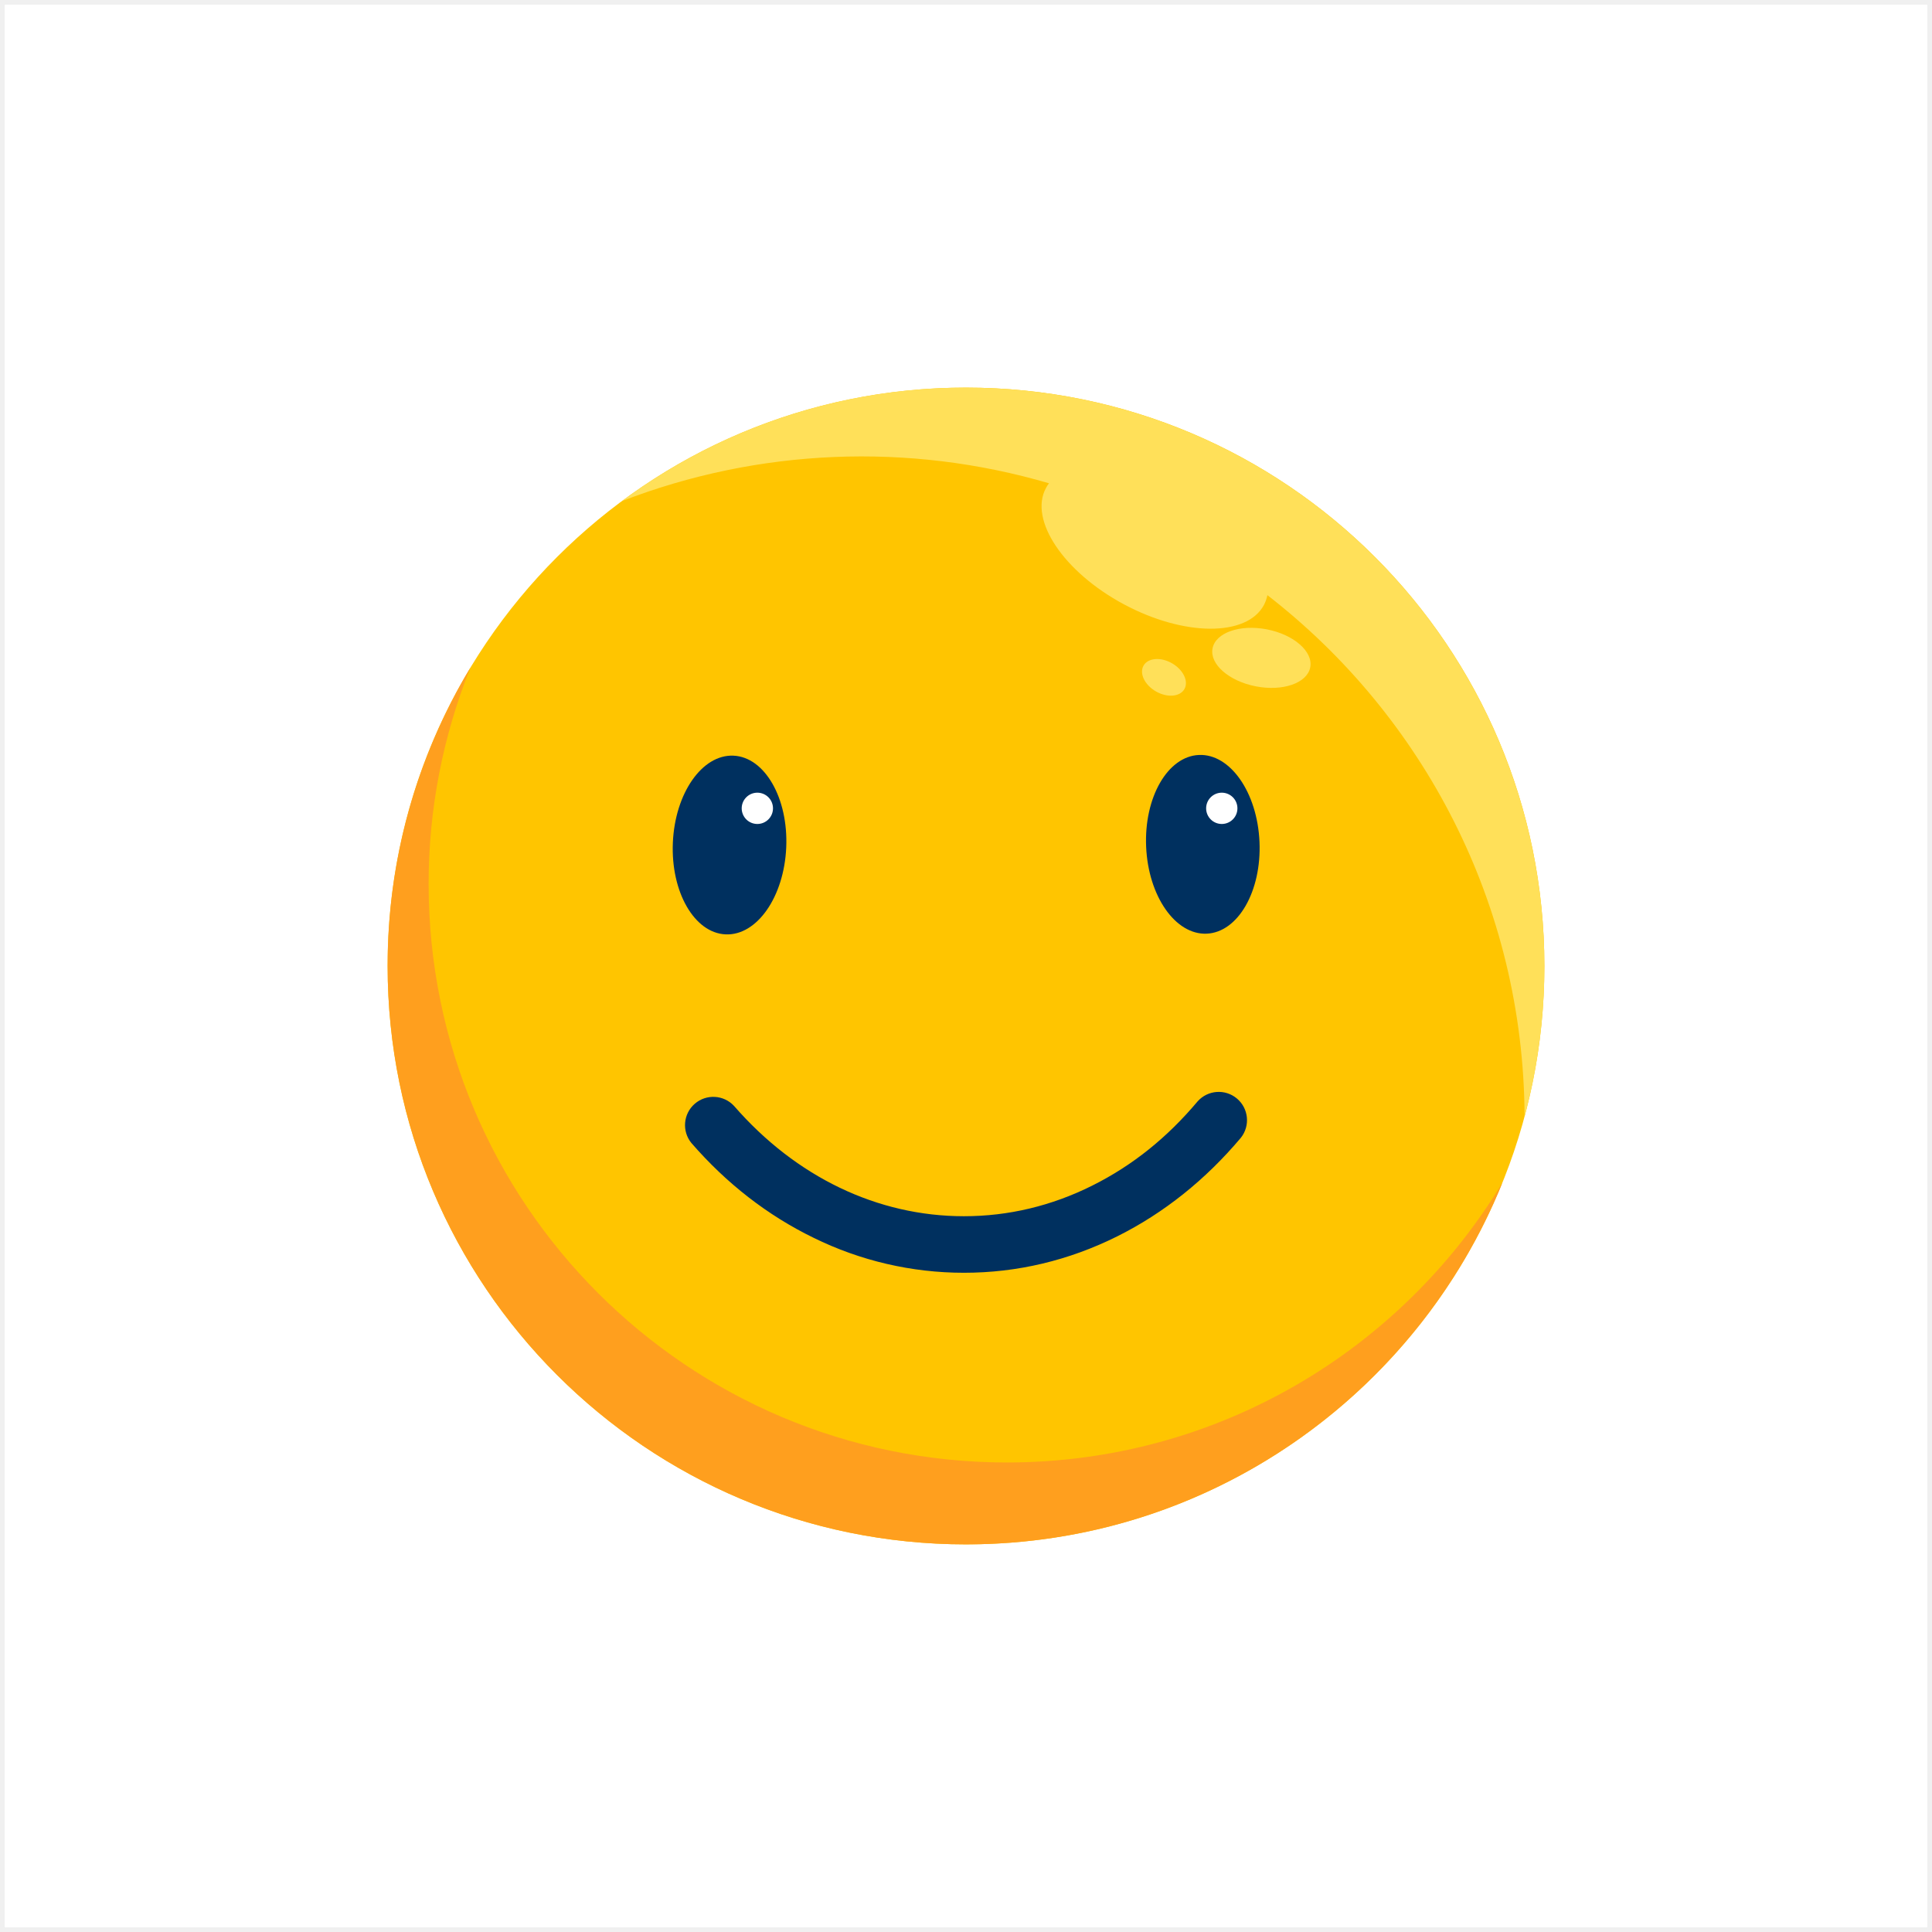
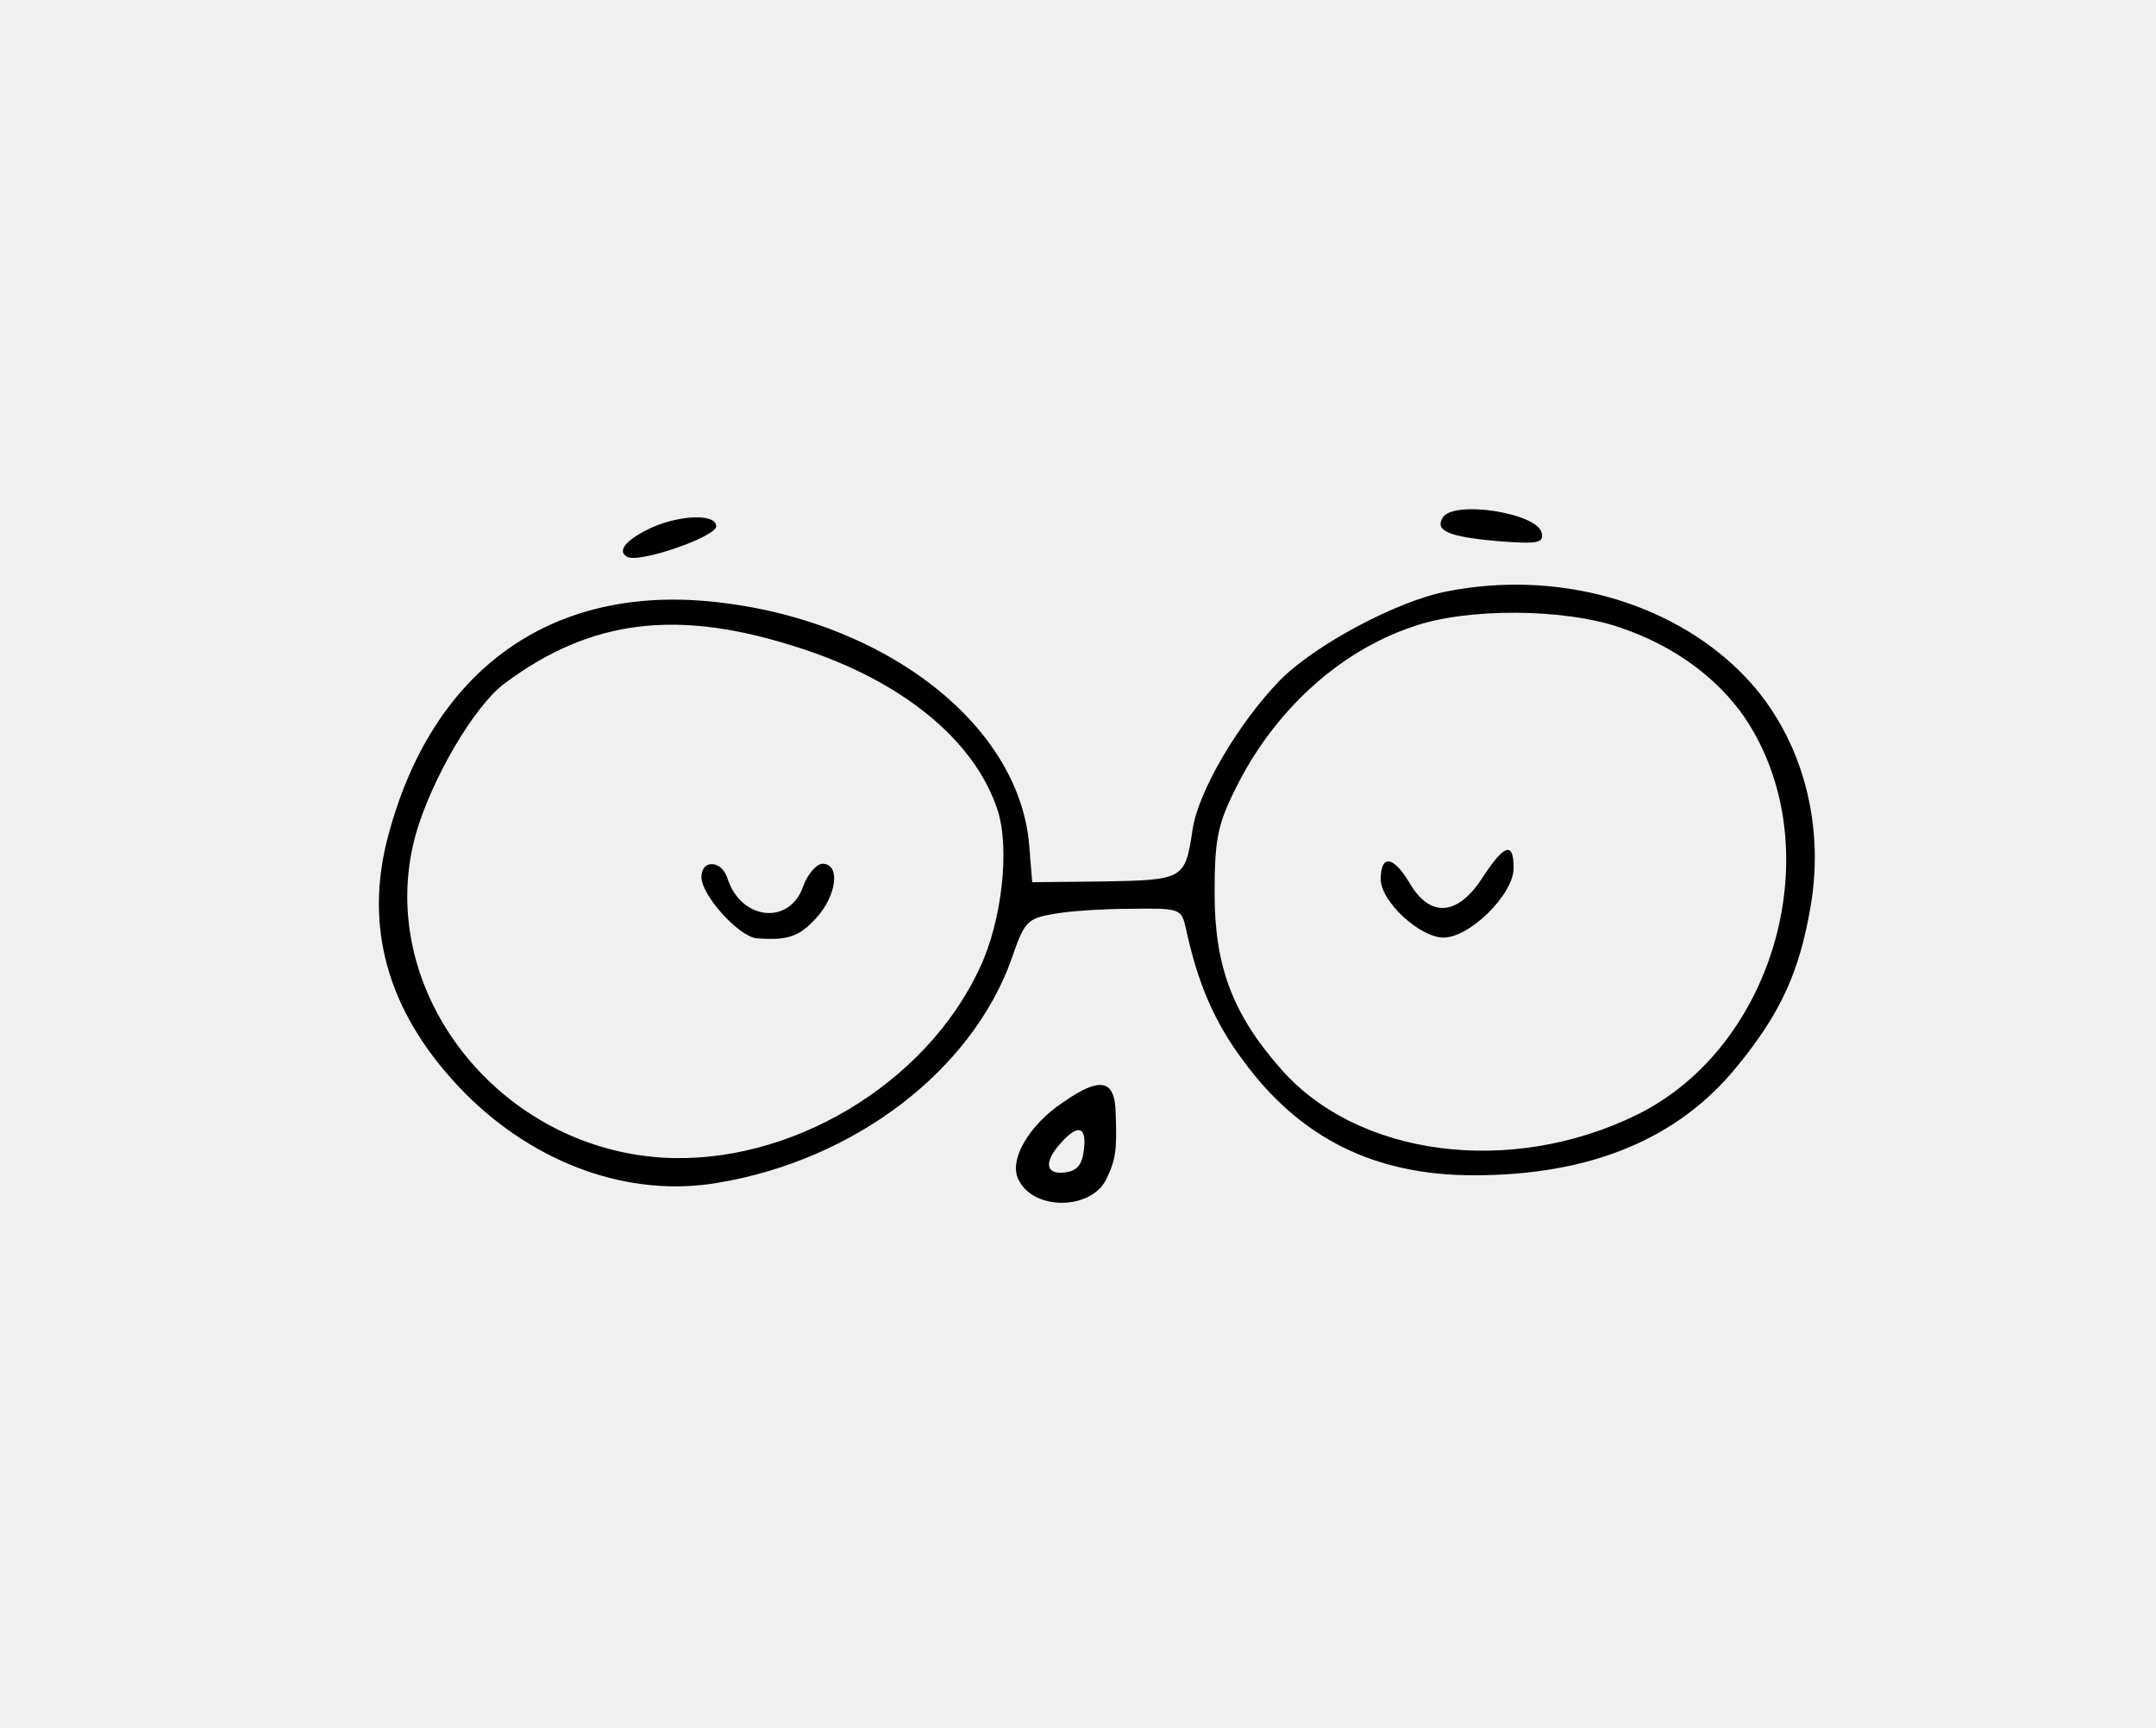
- <svg xmlns="http://www.w3.org/2000/svg" width="800px" height="800px" viewBox="0 0 2050 2050">
-   <defs>
-     <style>.cls-1{fill:#ffffff;}.cls-2{fill:#ffc500;}.cls-3{fill:#ff9f1e;}.cls-4{fill:#00305f;}.cls-5{fill:#ffe059;}</style>
-   </defs>
-   <g data-name="Layer 1" id="Layer_1">
-     <rect class="cls-1" height="2040" width="2040" x="5" y="5" />
-   </g>
-   <g data-name="Layer 3" id="Layer_3">
-     <circle class="cls-2" cx="1025" cy="1025" r="613.7" />
-     <path class="cls-3" d="M1068.5,1551.8c-339,0-613.7-274.8-613.7-613.7a613.5,613.5,0,0,1,44.4-229.8A610.7,610.7,0,0,0,411.3,1025c0,338.9,274.8,613.7,613.7,613.7,257.7,0,478.3-158.8,569.2-383.9C1486.8,1432.8,1291.5,1551.8,1068.5,1551.8Z" />
-     <ellipse class="cls-4" cx="773.9" cy="896.3" rx="94.9" ry="60.2" transform="translate(-155.1 1630.7) rotate(-87.5)" />
-     <circle class="cls-1" cx="803.6" cy="857.7" r="16.6" />
-     <ellipse class="cls-4" cx="1276.1" cy="896.3" rx="60.2" ry="94.9" transform="translate(-37.7 56.1) rotate(-2.5)" />
-     <circle class="cls-1" cx="1296.4" cy="857.7" r="16.6" />
-     <path class="cls-4" d="M1022.8,1350.5a361.1,361.1,0,0,1-159.7-37.2c-48.5-23.6-92.1-57.4-129.5-100.5a30,30,0,0,1,45.3-39.3c65.7,75.5,152.3,117,243.9,117,47.2,0,92.9-10.9,136-32.4s79.7-51.1,112-89.5a30,30,0,0,1,45.9,38.6c-37.6,44.7-81.7,79.9-131.1,104.6C1134.1,1337.5,1079.3,1350.5,1022.8,1350.5Z" />
-     <path class="cls-5" d="M1025,411.3A610.4,610.4,0,0,0,659.9,531.7a706.9,706.9,0,0,1,453.2-18.9,27.8,27.8,0,0,0-3.3,5.1c-18.2,33.9,18.9,89.1,82.7,123.3s130.4,34.6,148.6.8a38.6,38.6,0,0,0,3.7-10.5c165.2,128,271.9,328.1,272.9,553.1a613.3,613.3,0,0,0,21-159.6C1638.7,686.1,1363.9,411.3,1025,411.3Z" />
-     <ellipse class="cls-5" cx="1339.4" cy="698.8" rx="30.8" ry="52.8" transform="translate(396.9 1879.5) rotate(-79)" />
-     <ellipse class="cls-5" cx="1235.1" cy="718.7" rx="17.2" ry="25" transform="translate(-4.9 1429) rotate(-60)" />
+ <svg xmlns="http://www.w3.org/2000/svg" version="1.0" width="292pt" height="234pt" viewBox="0 0 292 234" preserveAspectRatio="xMidYMid meet">
+   <g transform="translate(0,234) scale(0.1,-0.1)" fill="#000000" stroke="none">
+     <path d="M1954 1639 c-11 -18 8 -26 74 -32 54 -4 63 -3 60 11 -5 27 -119 45 -134 21z" />
+     <path d="M884 1626 c-35 -16 -49 -32 -35 -40 15 -10 121 27 121 41 0 17 -46 16 -86 -1z" />
+     <path d="M1960 1539 c-68 -13 -180 -73 -227 -121 -56 -58 -111 -151 -118 -203 -10 -66 -12 -67 -120 -69 l-97 -1 -4 49 c-13 168 -204 312 -440 332 -218 18 -375 -102 -431 -329 -29 -122 6 -235 106 -337 96 -97 224 -143 344 -122 185 31 343 152 397 303 17 50 21 55 57 61 21 4 68 7 105 7 66 1 68 0 74 -26 16 -75 39 -128 78 -180 77 -105 178 -155 312 -155 158 0 277 49 357 148 59 72 84 128 99 215 21 120 -15 240 -95 319 -97 96 -249 138 -397 109z m234 -49 c72 -24 132 -68 169 -122 117 -174 43 -445 -146 -538 -171 -84 -379 -57 -483 63 -65 74 -89 139 -89 237 0 72 4 93 28 141 51 104 139 186 240 220 73 26 206 25 281 -1z m-1110 -28 c139 -45 236 -125 267 -219 17 -52 6 -151 -24 -214 -73 -158 -258 -268 -431 -257 -227 15 -392 234 -332 441 22 74 78 170 119 201 118 88 236 102 401 48z" />
+     <path d="M2009 1153 c-34 -54 -72 -57 -100 -9 -22 37 -39 39 -39 5 0 -30 53 -79 85 -79 36 0 95 59 95 94 0 36 -12 33 -41 -11z" />
+     <path d="M950 1152 c0 -25 51 -81 75 -83 42 -3 57 2 80 27 28 30 34 74 9 74 -8 0 -20 -14 -26 -30 -18 -54 -85 -47 -103 11 -8 24 -35 25 -35 1z" />
+     <path d="M1440 847 c-47 -31 -75 -80 -60 -106 21 -41 97 -40 118 1 13 27 15 39 13 91 -1 45 -21 49 -71 14z m28 -64 c-2 -20 -9 -29 -25 -31 -27 -4 -30 14 -6 40 23 26 35 22 31 -9z" />
  </g>
</svg>
